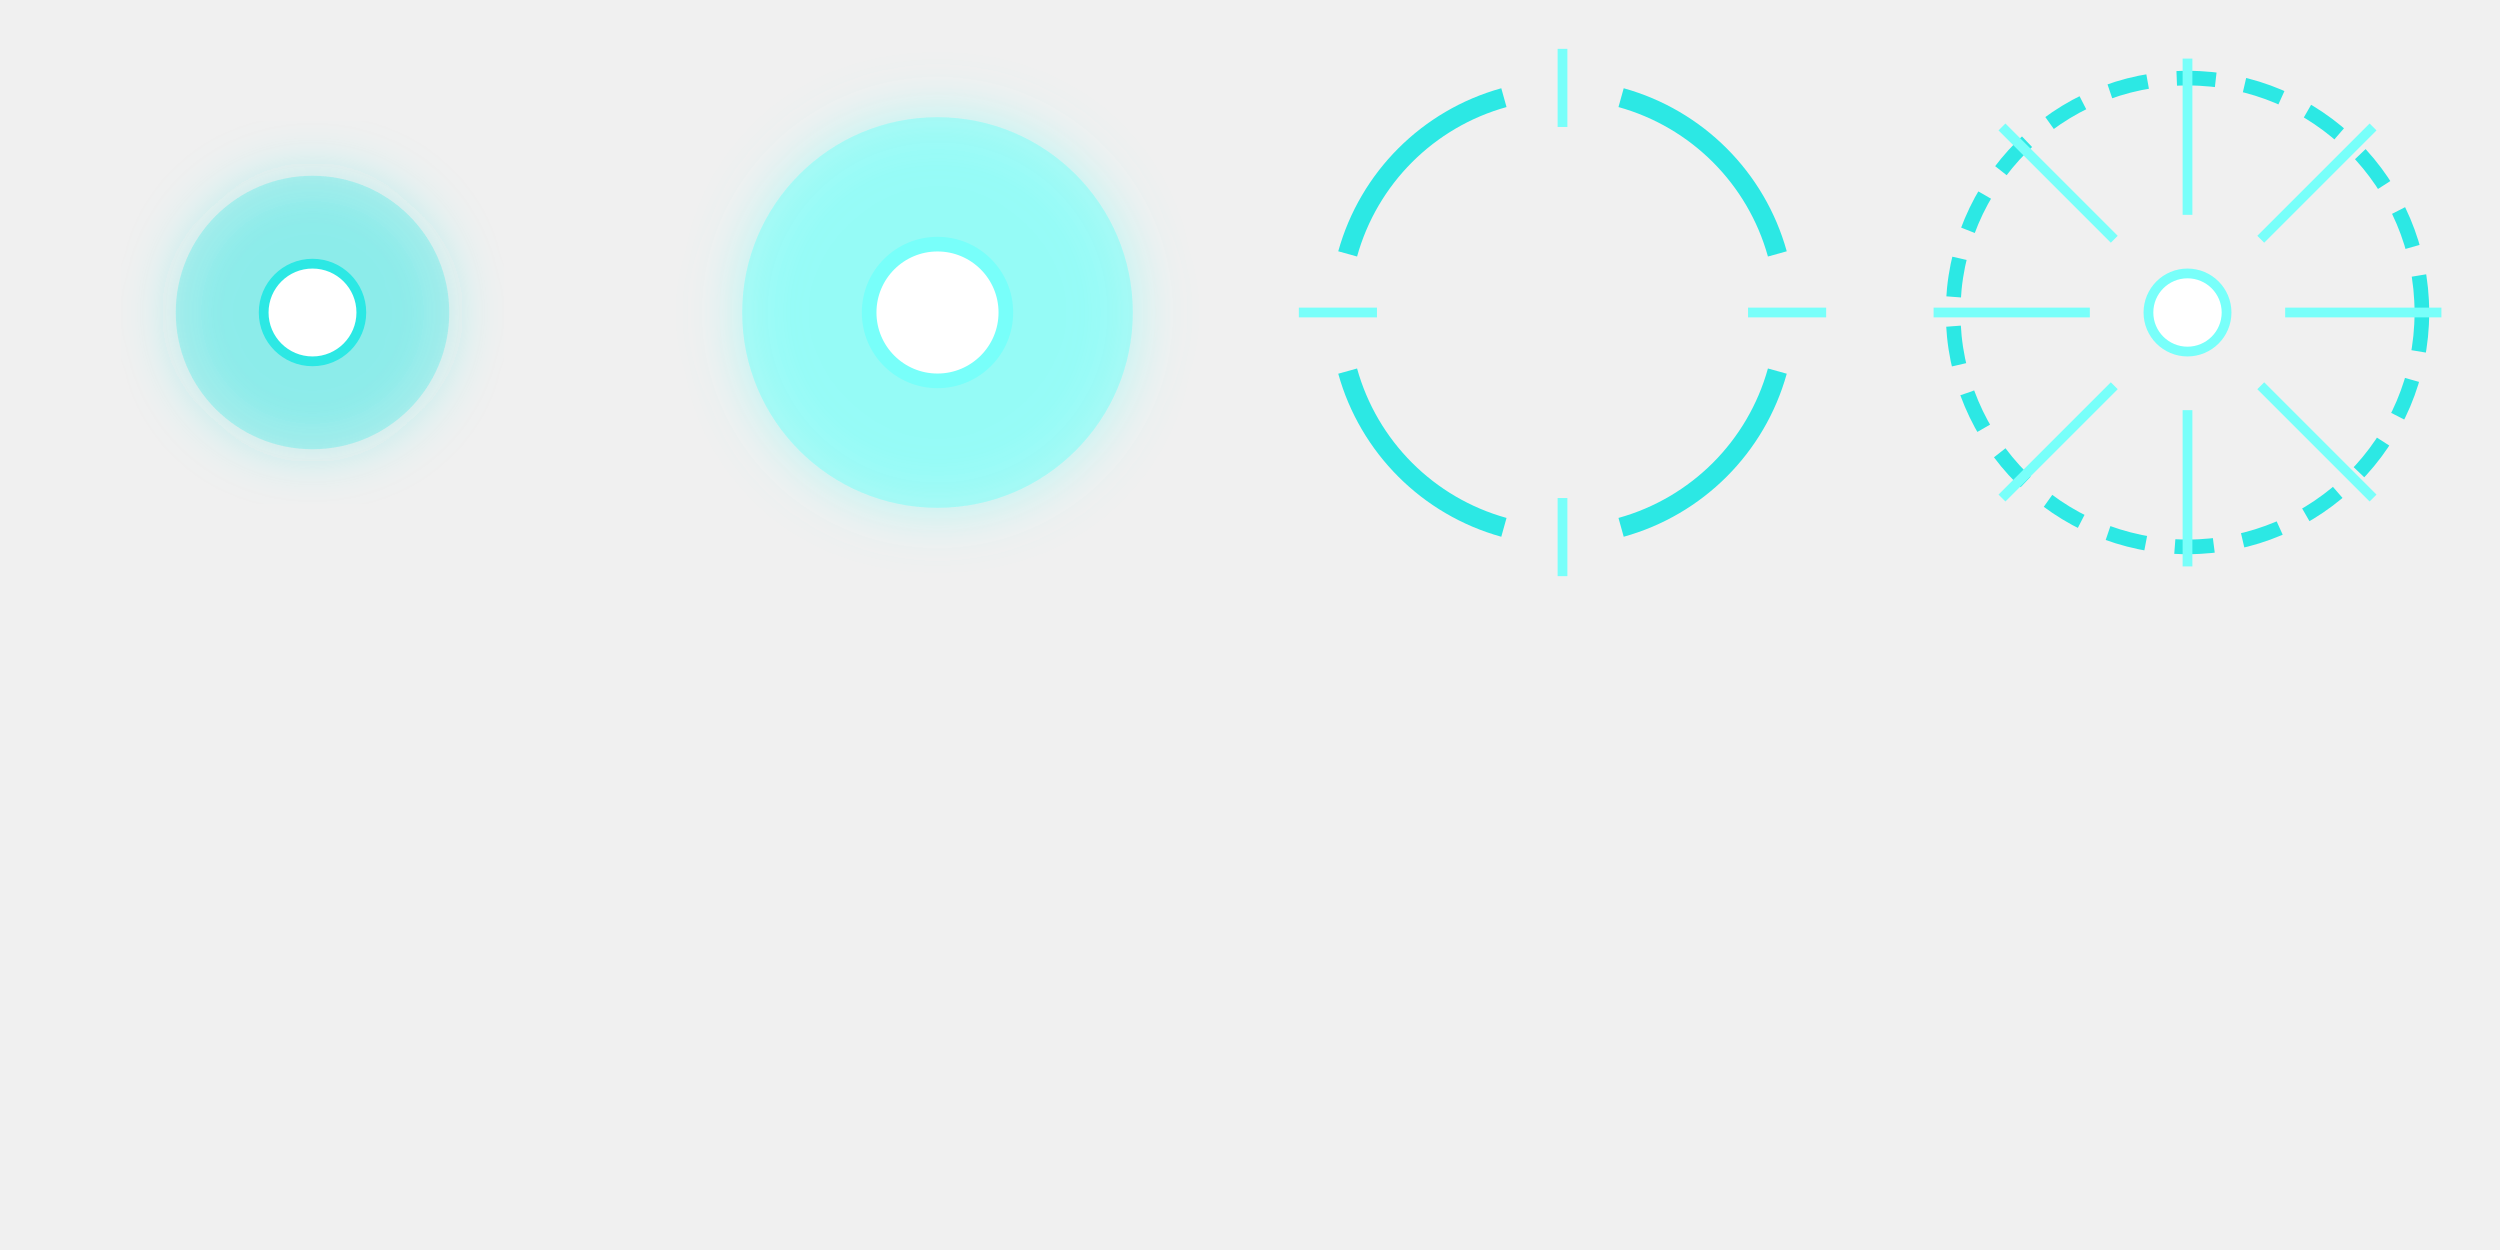
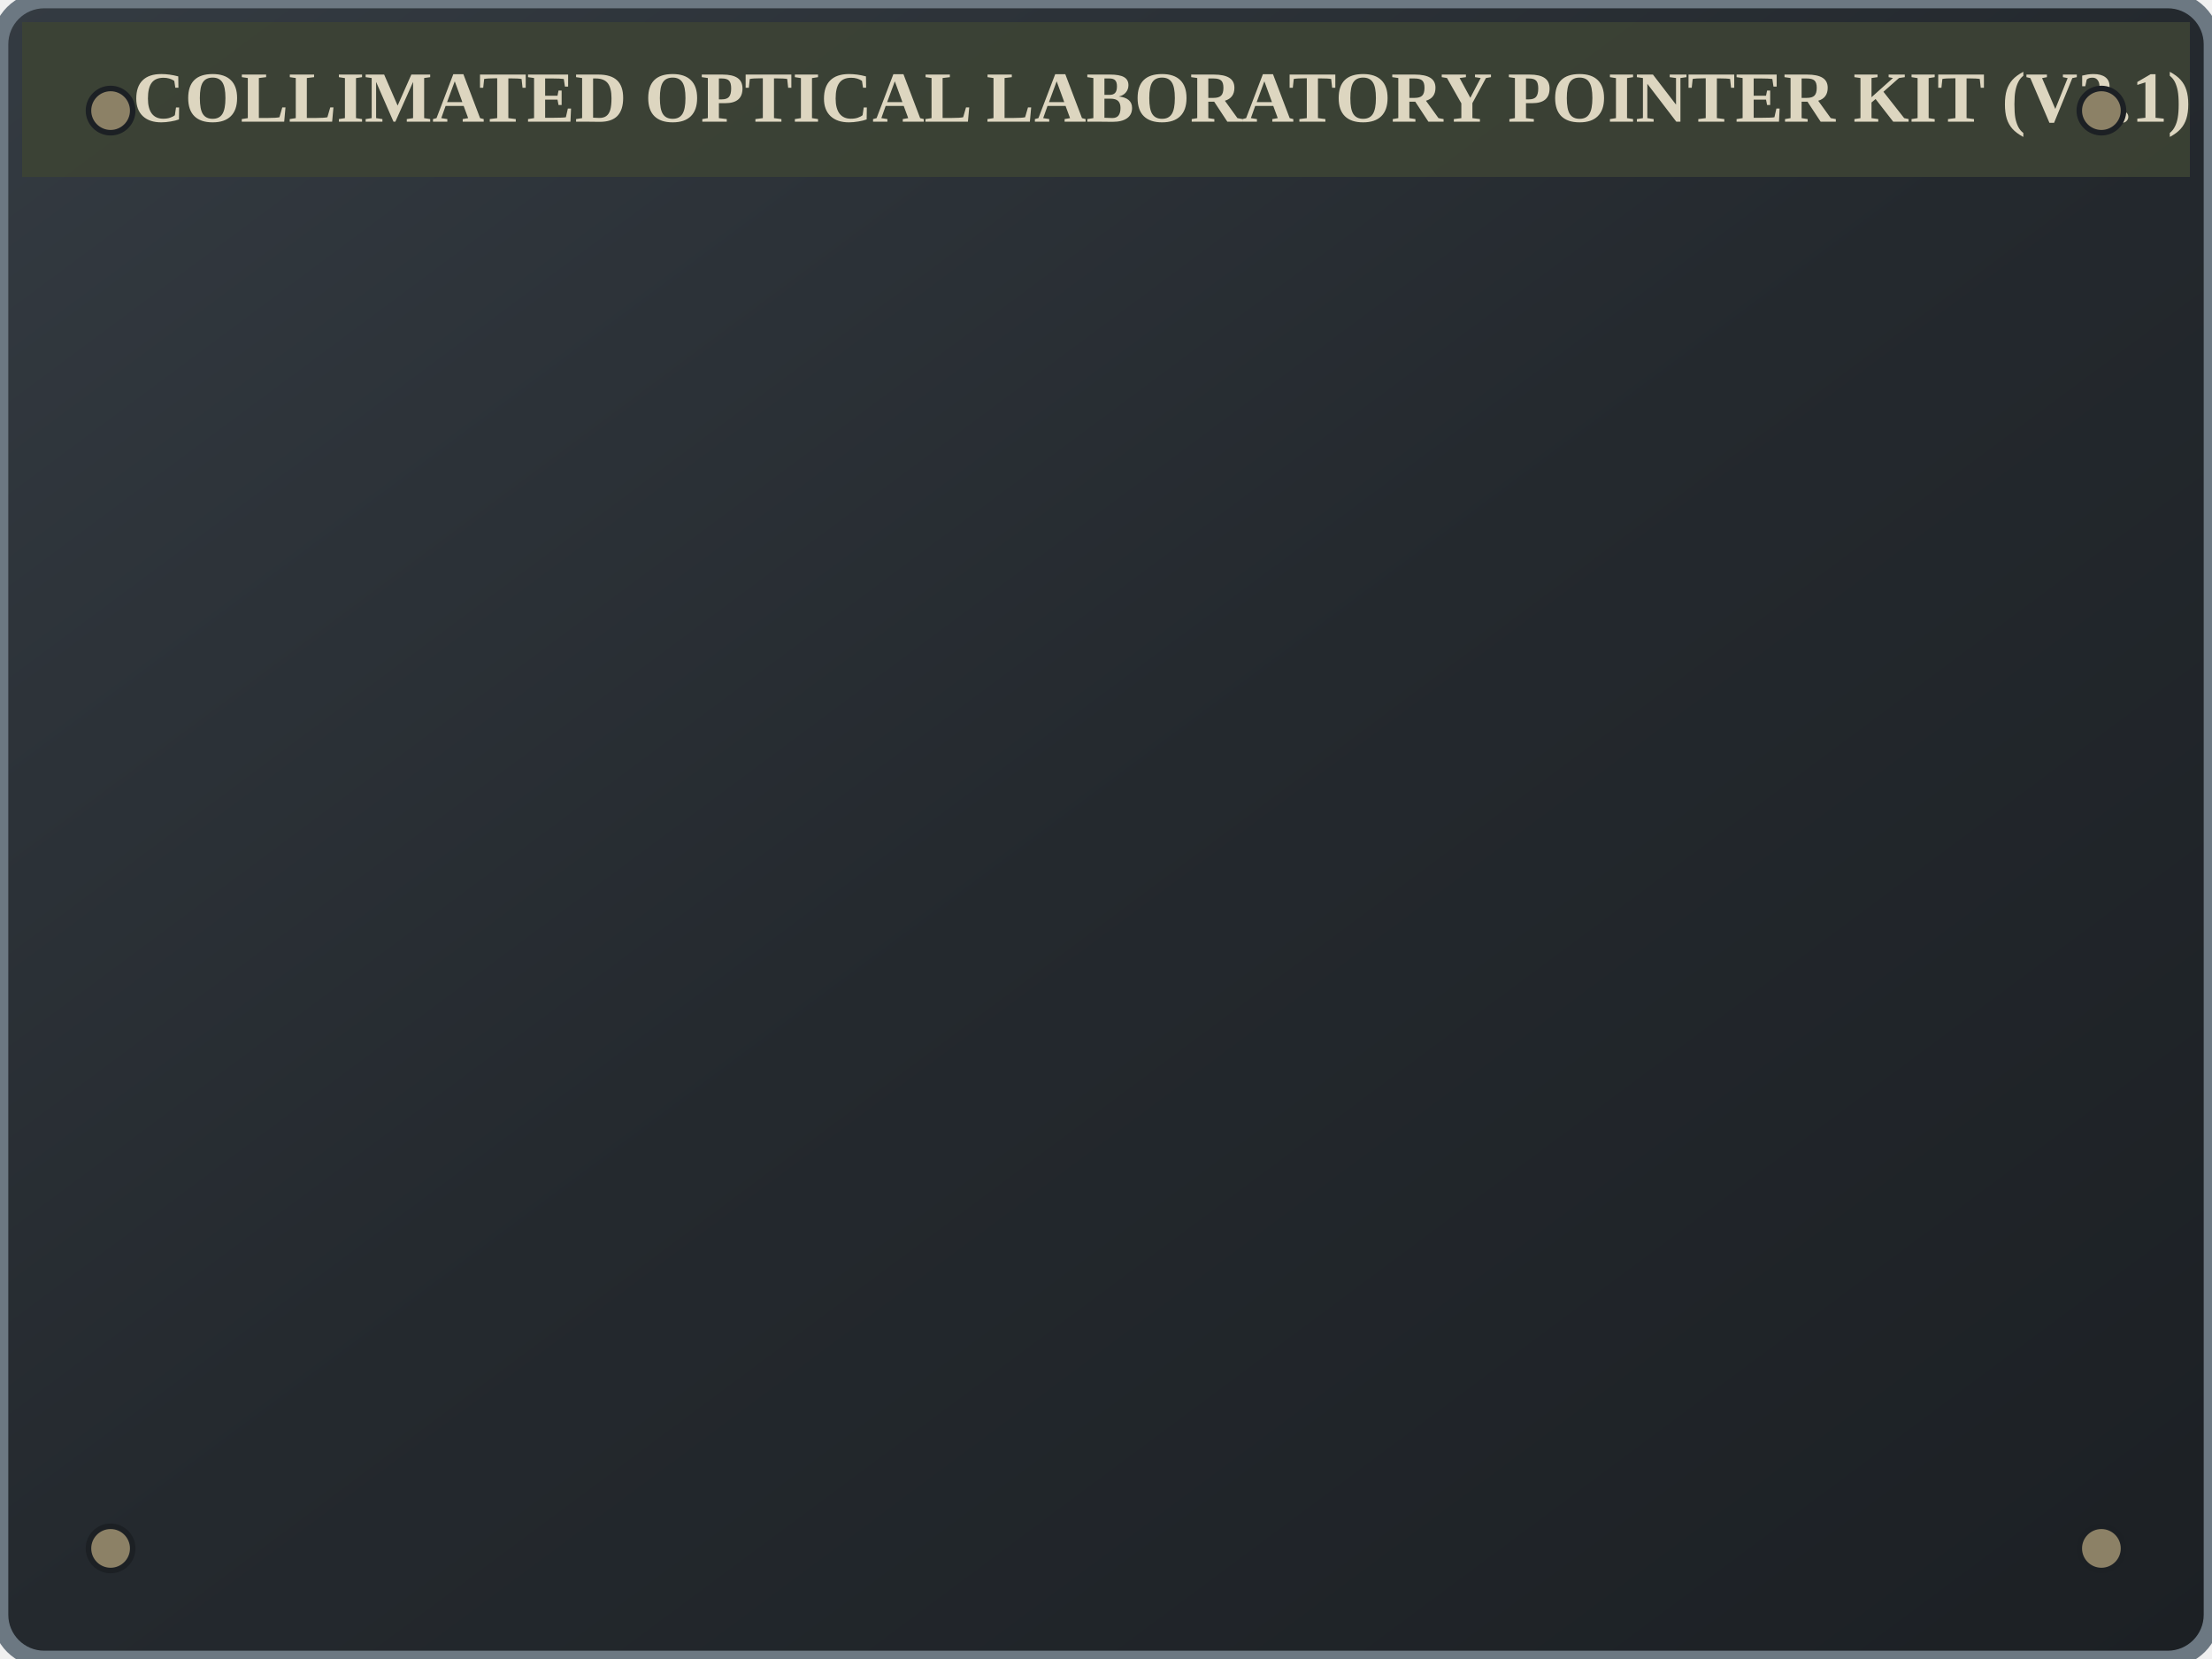
- <svg xmlns="http://www.w3.org/2000/svg" viewBox="0 0 512 256" width="512" height="256">
+ <svg xmlns="http://www.w3.org/2000/svg" width="400" height="300" viewBox="0 0 400 300">
  <defs>
-     <filter id="cyanGlow" x="-20%" y="-20%" width="140%" height="140%">
-       <feGaussianBlur stdDeviation="6" result="blur" />
-       <feMerge>
-         <feMergeNode in="blur" />
-         <feMergeNode in="SourceGraphic" />
-       </feMerge>
-     </filter>
+     <linearGradient id="steelBase" x1="0%" y1="0%" x2="100%" y2="100%">
+       <stop offset="0%" stop-color="#343B42" />
+       <stop offset="50%" stop-color="#24292E" />
+       <stop offset="100%" stop-color="#1C2024" />
+     </linearGradient>
+     <linearGradient id="amberGlow" x1="0%" y1="0%" x2="0%" y2="100%">
+       <stop offset="0%" stop-color="#F8A83E" />
+       <stop offset="100%" stop-color="#D97E26" />
+     </linearGradient>
  </defs>
-   <g transform="translate(64, 64)">
-     <circle cx="0" cy="0" r="28" fill="#2CE8E4" fill-opacity="0.3" filter="url(#cyanGlow)" />
-     <circle cx="0" cy="0" r="10" fill="#FFFFFF" stroke="#2CE8E4" stroke-width="2" />
-   </g>
-   <g transform="translate(192, 64)">
-     <circle cx="0" cy="0" r="40" fill="#78FFFA" fill-opacity="0.5" filter="url(#cyanGlow)" />
-     <circle cx="0" cy="0" r="14" fill="#FFFFFF" stroke="#78FFFA" stroke-width="3" />
-   </g>
-   <g transform="translate(320, 64)" stroke="#2CE8E4" fill="none" stroke-width="4">
-     <path d="M 12,-44 A 46,46 0 0,1 44,-12" />
-     <path d="M 44,12 A 46,46 0 0,1 12,44" />
-     <path d="M -12,44 A 46,46 0 0,1 -44,12" />
-     <path d="M -44,-12 A 46,46 0 0,1 -12,-44" />
-     <line x1="-54" y1="0" x2="-38" y2="0" stroke="#78FFFA" stroke-width="2" />
-     <line x1="38" y1="0" x2="54" y2="0" stroke="#78FFFA" stroke-width="2" />
-     <line x1="0" y1="-54" x2="0" y2="-38" stroke="#78FFFA" stroke-width="2" />
-     <line x1="0" y1="38" x2="0" y2="54" stroke="#78FFFA" stroke-width="2" />
-   </g>
-   <g transform="translate(448, 64)" stroke="#78FFFA" stroke-width="2">
-     <circle cx="0" cy="0" r="48" fill="none" stroke="#2CE8E4" stroke-width="3" stroke-dasharray="8,6" />
-     <line x1="0" y1="-20" x2="0" y2="-52" />
-     <line x1="0" y1="20" x2="0" y2="52" />
-     <line x1="-20" y1="0" x2="-52" y2="0" />
-     <line x1="20" y1="0" x2="52" y2="0" />
-     <line x1="-15" y1="-15" x2="-38" y2="-38" />
-     <line x1="15" y1="-15" x2="38" y2="-38" />
-     <line x1="-15" y1="15" x2="-38" y2="38" />
-     <line x1="15" y1="15" x2="38" y2="38" />
-     <circle cx="0" cy="0" r="8" fill="#FFFFFF" />
-   </g>
+   <rect width="400" height="300" fill="url(#steelBase)" stroke="#6C7882" stroke-width="3" rx="8" />
+   <rect x="4" y="4" width="392" height="28" fill="#3C4234" opacity="0.9" />
+   <text x="24" y="22" font-family="Bahnschrift, DIN 1451, Arial" font-size="13" font-weight="bold" fill="#DDD6C0">COLLIMATED OPTICAL LABORATORY POINTER KIT (V2.1)</text>
+   <circle cx="20" cy="20" r="4" fill="#8C8166" stroke="#1C2024" />
+   <circle cx="380" cy="20" r="4" fill="#8C8166" stroke="#1C2024" />
+   <circle cx="20" cy="280" r="4" fill="#8C8166" stroke="#1C2024" />
+   <circle cx="380" cy="280" r="4" fill="#8C8166" stroke="#1C2024" />
</svg>
